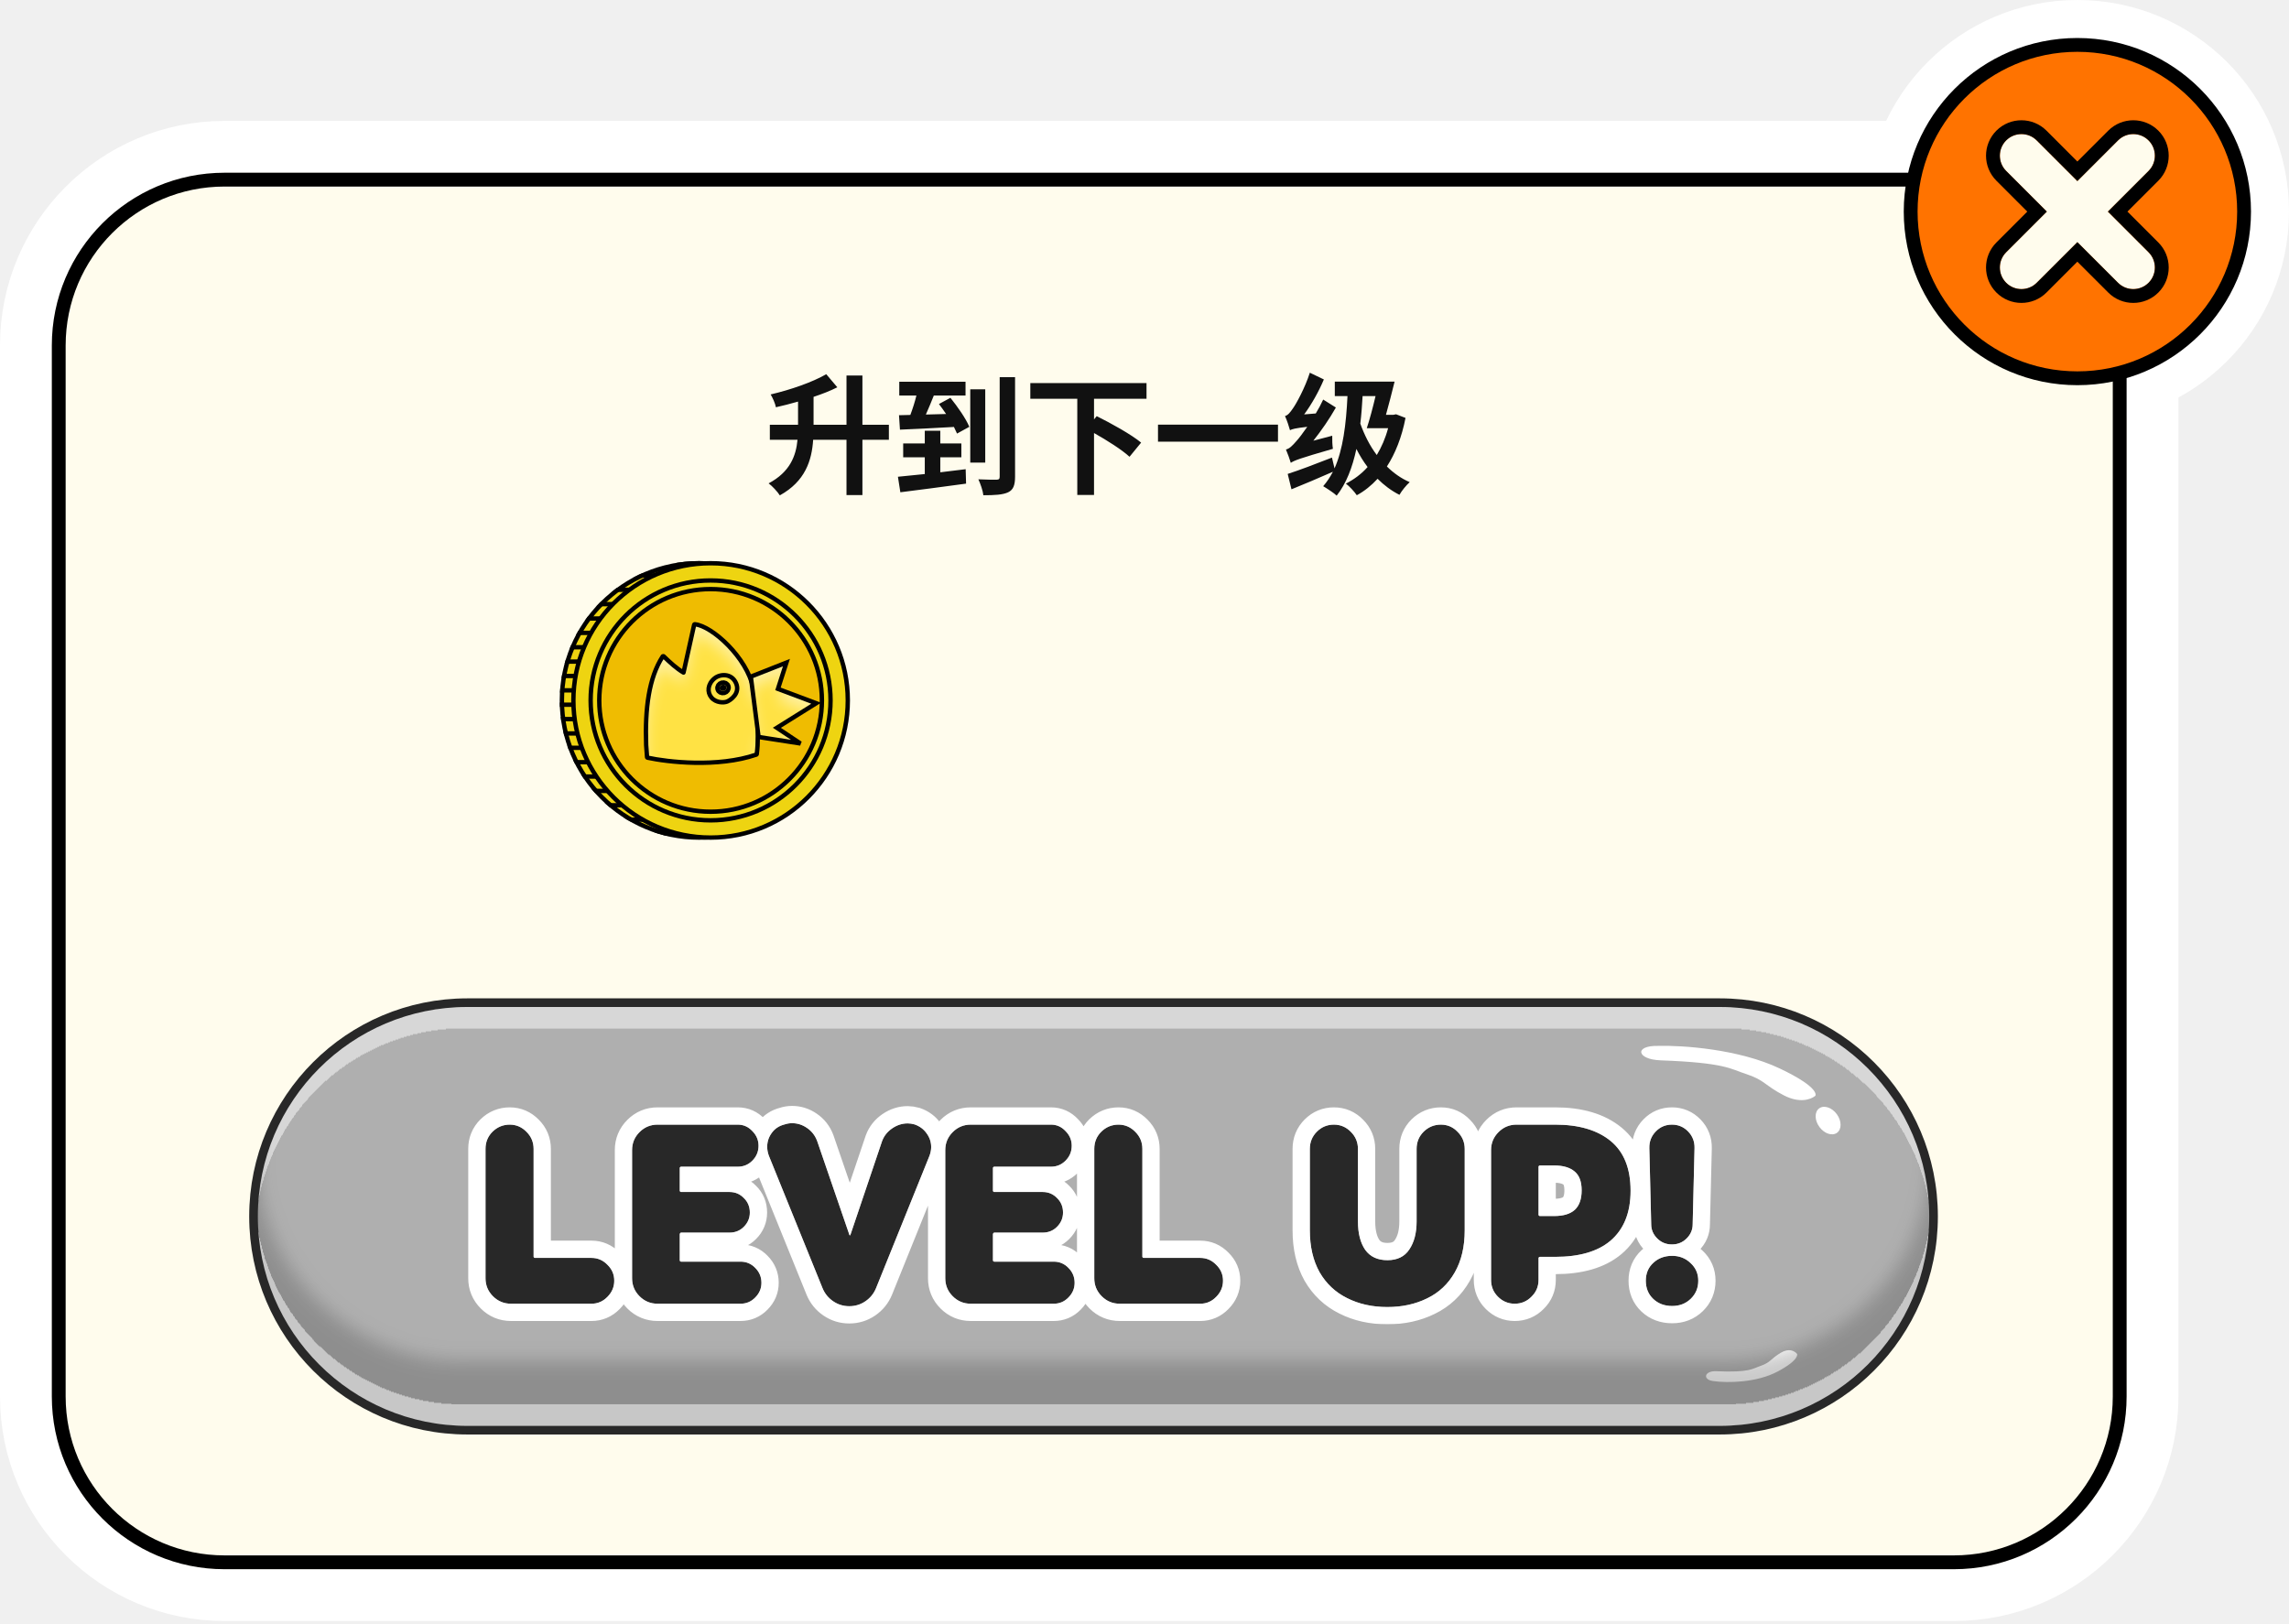
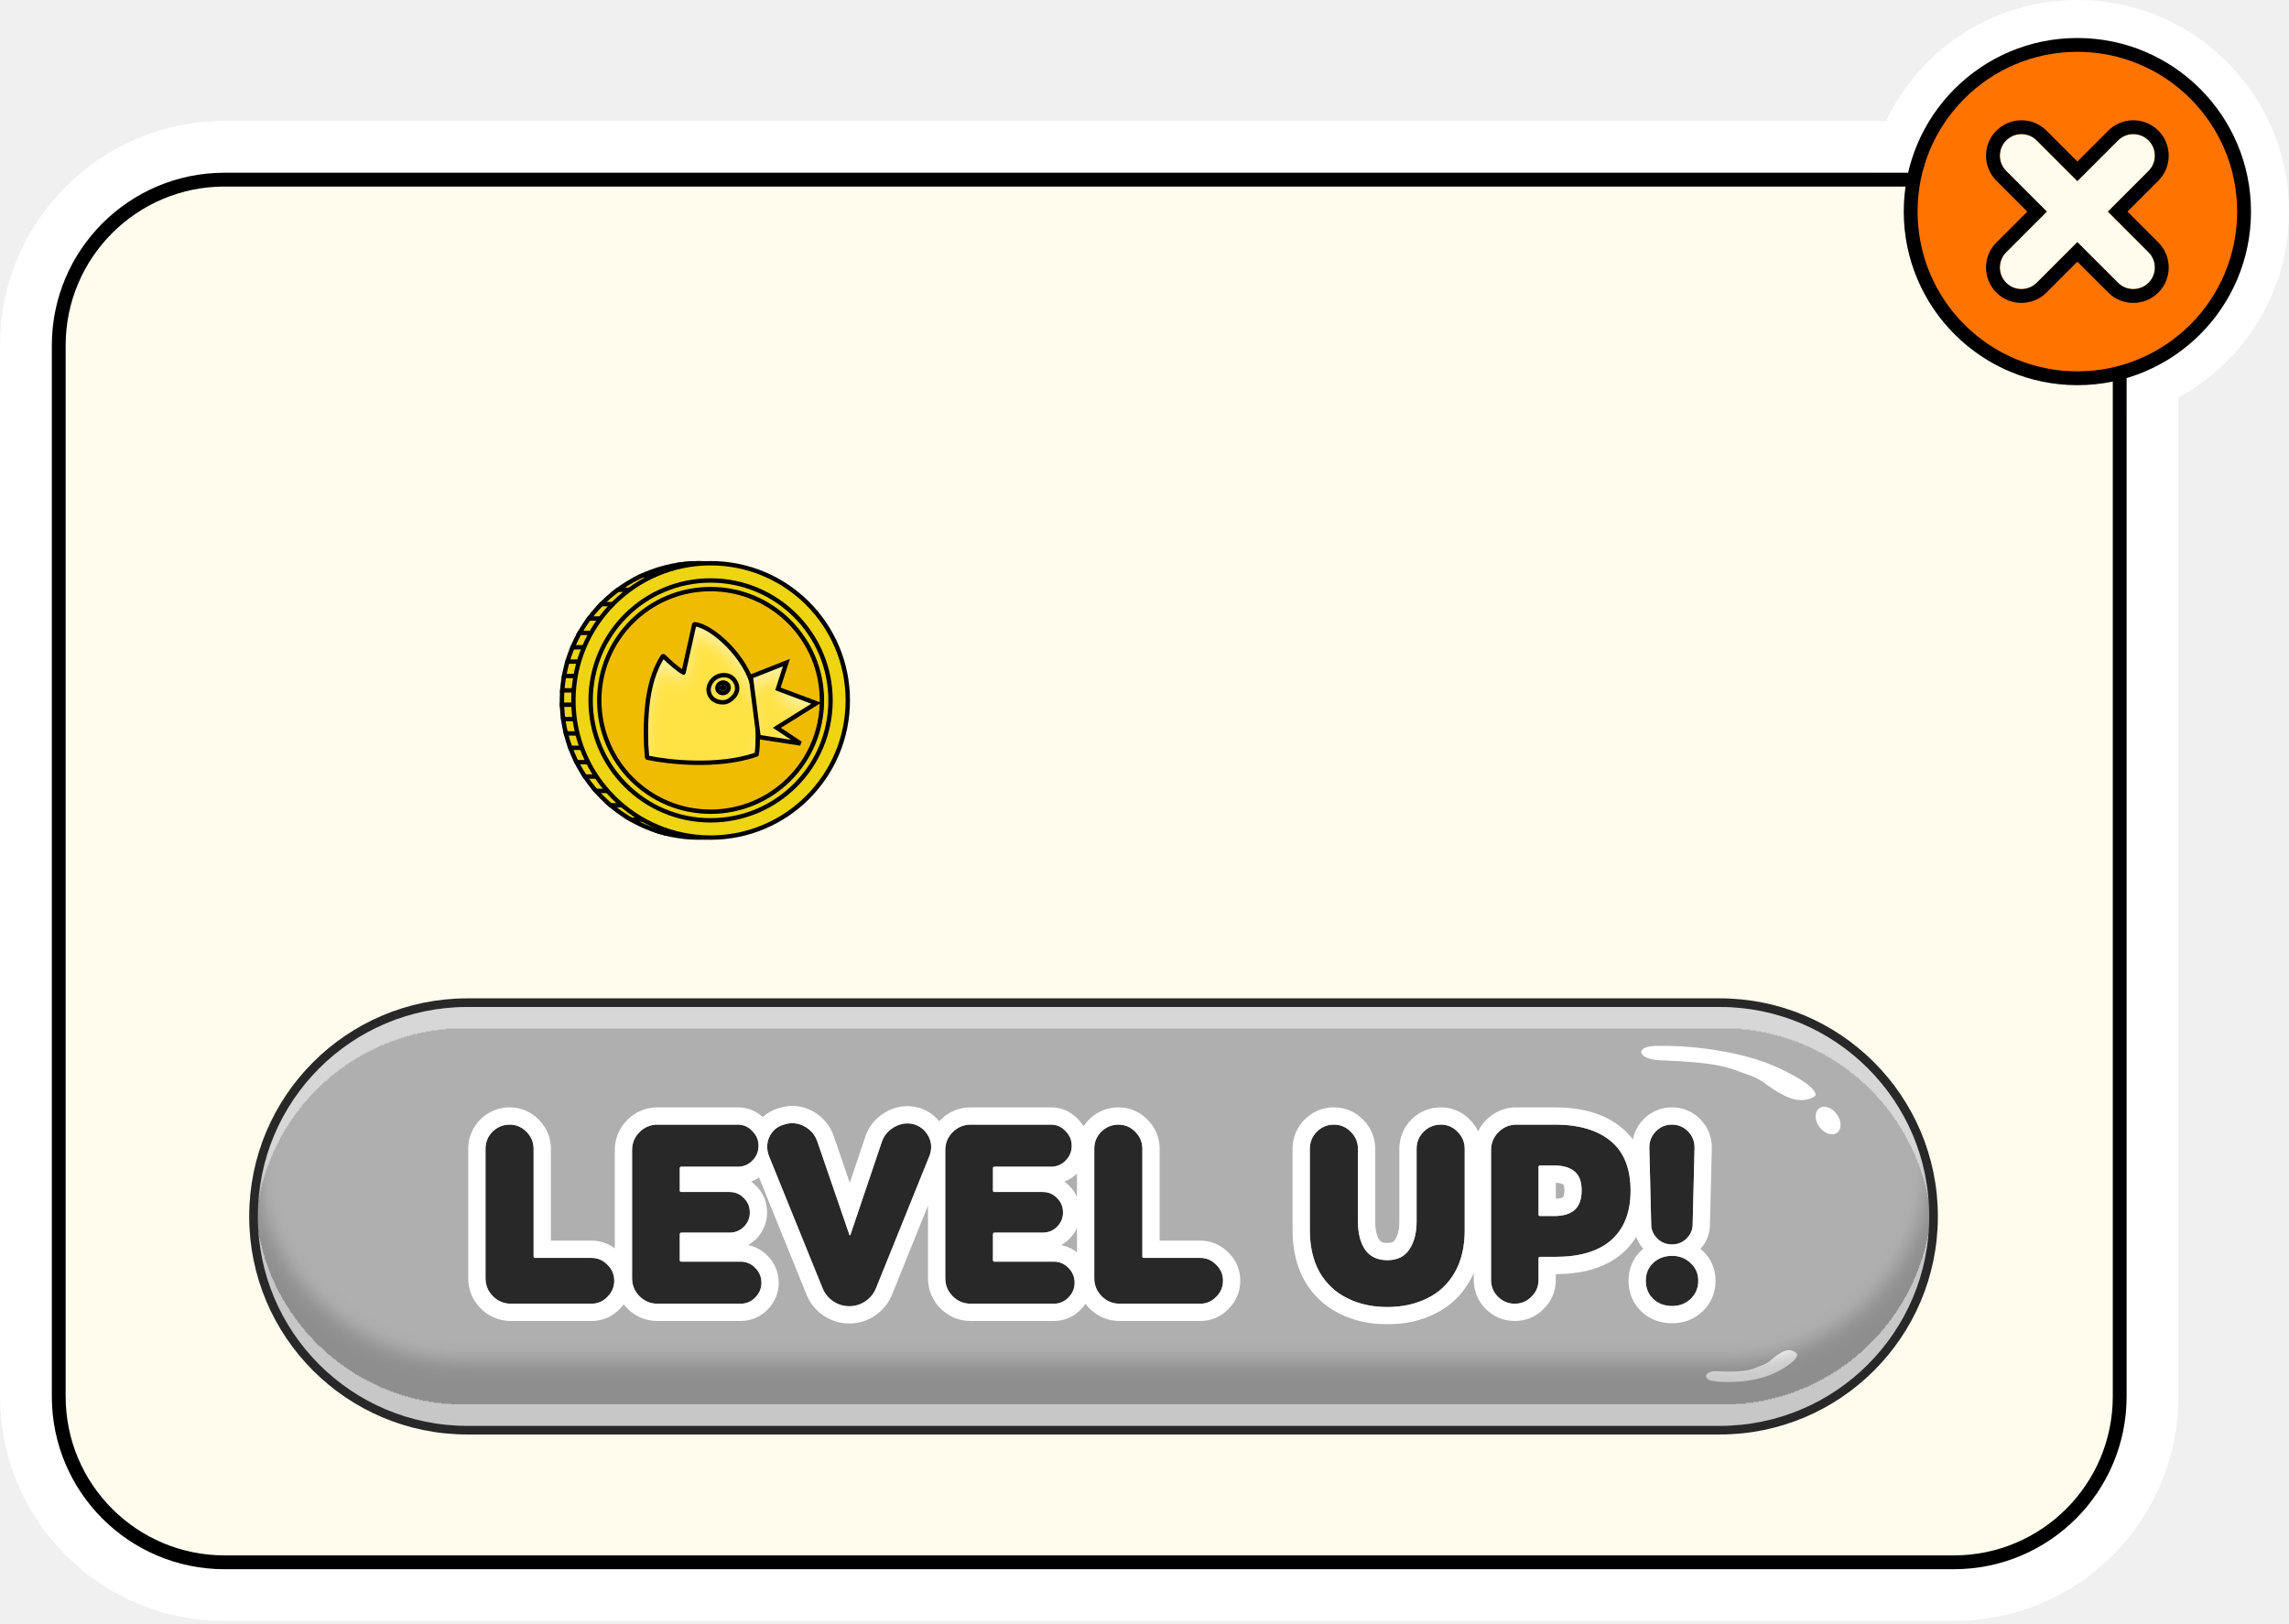
<svg xmlns="http://www.w3.org/2000/svg" xmlns:xlink="http://www.w3.org/1999/xlink" width="265" height="188" viewBox="0 0 265 188" fill="none">
  <rect x="3" y="17" width="246.2" height="167.7" rx="23" fill="#FFFCED" />
  <rect x="3" y="17" width="246.2" height="167.7" rx="23" stroke="white" stroke-width="6" />
  <rect x="219" y="3" width="43" height="43" rx="21.5" fill="#FFC42F" stroke-width="6" stroke="white" />
  <rect x="6.8" y="20.8" width="238.6" height="160.1" rx="19.2" fill="#FFFCED" />
  <rect x="6.8" y="20.8" width="238.6" height="160.1" rx="19.2" stroke="black" stroke-width="1.6" />
  <circle cx="80.935" cy="81.1" r="15.884" fill="#EED411" stroke-width="0.506" stroke="black" />
  <mask id="mask0_1272_78596" style="mask-type:alpha" maskUnits="userSpaceOnUse" x="64" y="64" width="34" height="34">
    <circle cx="80.935" cy="81.1" r="16.053" fill="#EED411" stroke-width="0.166" stroke="black" />
  </mask>
  <g mask="url(#mask0_1272_78596)">
    <path d="M97.404 64.963H61.803" stroke-width="0.506" stroke="black" />
    <path d="M97.404 66.627H61.803" stroke-width="0.506" stroke="black" />
    <path d="M97.404 68.29H61.803" stroke-width="0.506" stroke="black" />
    <path d="M97.404 69.954H61.803" stroke-width="0.506" stroke="black" />
    <path d="M97.404 71.618H61.803" stroke-width="0.506" stroke="black" />
    <path d="M97.404 73.281H61.803" stroke-width="0.506" stroke="black" />
    <path d="M97.404 74.945H61.803" stroke-width="0.506" stroke="black" />
    <path d="M97.404 76.608H61.803" stroke-width="0.506" stroke="black" />
    <path d="M97.404 78.272H61.803" stroke-width="0.506" stroke="black" />
    <path d="M97.404 79.936H61.803" stroke-width="0.506" stroke="black" />
    <path d="M97.404 81.599H61.803" stroke-width="0.506" stroke="black" />
    <path d="M97.404 83.263H61.803" stroke-width="0.506" stroke="black" />
    <path d="M97.404 84.926H61.803" stroke-width="0.506" stroke="black" />
    <path d="M97.404 86.59H61.803" stroke-width="0.506" stroke="black" />
    <path d="M97.404 88.253H61.803" stroke-width="0.506" stroke="black" />
    <path d="M97.404 89.917H61.803" stroke-width="0.506" stroke="black" />
    <path d="M97.404 91.581H61.803" stroke-width="0.506" stroke="black" />
    <path d="M97.404 93.244H61.803" stroke-width="0.506" stroke="black" />
    <path d="M97.404 94.908H61.803" stroke-width="0.506" stroke="black" />
    <path d="M97.404 96.571H61.803" stroke-width="0.506" stroke="black" />
  </g>
  <circle cx="82.266" cy="81.1" r="15.884" fill="#EED411" stroke-width="0.506" stroke="black" />
  <circle cx="82.265" cy="81.1" r="13.887" fill="#EED411" stroke-width="0.506" stroke="black" />
  <circle cx="82.265" cy="81.1" r="12.889" fill="#EFBC01" stroke-width="0.506" stroke="black" />
  <g filter="url(#filter0_i_1272_78596)">
    <path d="M80.446 72.284C80.957 72.336 81.588 72.607 82.255 73.031C82.923 73.457 83.635 74.042 84.306 74.729C85.647 76.104 86.837 77.901 87.205 79.683C87.211 79.711 87.215 79.738 87.221 79.765C88.204 80.237 90.156 81.215 91.036 81.659L87.743 84.486C87.736 84.952 87.718 85.379 87.718 85.847C87.718 86.067 87.718 86.447 87.612 87.313C87.609 87.343 87.589 87.368 87.561 87.378C85.32 88.148 82.739 88.361 80.438 88.319C78.136 88.278 76.108 87.982 74.97 87.732C74.936 87.725 74.912 87.696 74.909 87.662L74.807 86.283L74.806 86.28C74.655 82.013 75.132 78.459 76.719 76.014C76.731 75.994 76.752 75.982 76.775 75.979C76.799 75.977 76.822 75.984 76.839 76C77.546 76.682 78.34 77.419 79.133 77.879L80.362 72.345C80.371 72.306 80.407 72.28 80.446 72.284Z" fill="#FFE244" />
  </g>
  <path d="M80.446 72.284L80.472 72.032L80.472 72.032L80.446 72.284ZM82.255 73.031L82.391 72.818L82.391 72.818L82.255 73.031ZM84.306 74.729L84.487 74.553L84.487 74.553L84.306 74.729ZM87.205 79.683L87.453 79.632L87.453 79.632L87.205 79.683ZM87.221 79.765L86.973 79.815C86.989 79.893 87.04 79.958 87.111 79.993L87.221 79.765ZM91.036 81.659L91.201 81.851C91.265 81.796 91.298 81.713 91.287 81.629C91.277 81.544 91.226 81.471 91.15 81.433L91.036 81.659ZM87.743 84.486L87.578 84.294C87.523 84.341 87.491 84.41 87.49 84.482L87.743 84.486ZM87.718 85.847L87.465 85.847V85.847H87.718ZM87.612 87.313L87.864 87.345L87.864 87.344L87.612 87.313ZM87.561 87.378L87.643 87.617L87.644 87.617L87.561 87.378ZM80.438 88.319L80.433 88.572H80.433L80.438 88.319ZM74.97 87.732L74.915 87.98L74.915 87.98L74.97 87.732ZM74.909 87.662L74.657 87.681L74.657 87.682L74.909 87.662ZM74.807 86.283L75.059 86.264C75.058 86.243 75.053 86.223 75.047 86.203L74.807 86.283ZM74.806 86.28L74.553 86.289C74.554 86.313 74.558 86.337 74.566 86.36L74.806 86.28ZM76.719 76.014L76.507 75.876L76.507 75.876L76.719 76.014ZM76.775 75.979L76.748 75.728L76.746 75.728L76.775 75.979ZM76.839 76L76.663 76.182L76.663 76.182L76.839 76ZM79.133 77.879L79.006 78.098C79.076 78.138 79.161 78.143 79.235 78.111C79.308 78.078 79.362 78.013 79.38 77.934L79.133 77.879ZM80.362 72.345L80.609 72.4L80.609 72.4L80.362 72.345ZM80.446 72.284L80.421 72.536C80.874 72.582 81.466 72.829 82.119 73.245L82.255 73.031L82.391 72.818C81.711 72.385 81.04 72.09 80.472 72.032L80.446 72.284ZM82.255 73.031L82.119 73.245C82.769 73.658 83.465 74.23 84.125 74.906L84.306 74.729L84.487 74.553C83.804 73.853 83.078 73.255 82.391 72.818L82.255 73.031ZM84.306 74.729L84.125 74.906C85.447 76.262 86.602 78.017 86.957 79.735L87.205 79.683L87.453 79.632C87.071 77.785 85.846 75.946 84.487 74.553L84.306 74.729ZM87.205 79.683L86.957 79.735C86.96 79.746 86.962 79.757 86.964 79.77C86.967 79.784 86.97 79.799 86.973 79.815L87.221 79.765L87.469 79.714C87.467 79.703 87.465 79.692 87.462 79.678C87.459 79.665 87.456 79.649 87.453 79.632L87.205 79.683ZM87.221 79.765L87.111 79.993C88.091 80.465 90.042 81.441 90.922 81.885L91.036 81.659L91.15 81.433C90.27 80.989 88.316 80.011 87.331 79.537L87.221 79.765ZM91.036 81.659L90.871 81.467L87.578 84.294L87.743 84.486L87.908 84.678L91.201 81.851L91.036 81.659ZM87.743 84.486L87.49 84.482C87.483 84.939 87.465 85.377 87.465 85.847L87.718 85.847L87.971 85.847C87.971 85.38 87.989 84.966 87.996 84.49L87.743 84.486ZM87.718 85.847H87.465C87.465 86.058 87.465 86.427 87.361 87.283L87.612 87.313L87.864 87.344C87.97 86.466 87.971 86.076 87.971 85.847H87.718ZM87.612 87.313L87.361 87.282C87.369 87.218 87.413 87.161 87.477 87.139L87.561 87.378L87.644 87.617C87.764 87.575 87.848 87.468 87.864 87.345L87.612 87.313ZM87.561 87.378L87.478 87.138C85.277 87.895 82.728 88.107 80.442 88.066L80.438 88.319L80.433 88.572C82.749 88.614 85.363 88.401 87.643 87.617L87.561 87.378ZM80.438 88.319L80.442 88.066C78.157 88.025 76.146 87.731 75.024 87.485L74.97 87.732L74.915 87.98C76.07 88.233 78.115 88.531 80.433 88.572L80.438 88.319ZM74.97 87.732L75.024 87.485C75.103 87.502 75.156 87.569 75.162 87.642L74.909 87.662L74.657 87.682C74.668 87.824 74.77 87.948 74.915 87.98L74.97 87.732ZM74.909 87.662L75.162 87.643L75.059 86.264L74.807 86.283L74.554 86.302L74.657 87.681L74.909 87.662ZM74.807 86.283L75.047 86.203L75.046 86.2L74.806 86.28L74.566 86.36L74.567 86.363L74.807 86.283ZM74.806 86.28L75.059 86.271C74.908 82.016 75.388 78.528 76.931 76.151L76.719 76.014L76.507 75.876C74.875 78.389 74.401 82.011 74.553 86.289L74.806 86.28ZM76.719 76.014L76.931 76.152C76.899 76.201 76.85 76.225 76.805 76.231L76.775 75.979L76.746 75.728C76.655 75.739 76.564 75.788 76.507 75.876L76.719 76.014ZM76.775 75.979L76.803 76.231C76.761 76.236 76.707 76.224 76.663 76.182L76.839 76L77.015 75.818C76.938 75.743 76.836 75.718 76.748 75.728L76.775 75.979ZM76.839 76L76.663 76.182C77.368 76.862 78.182 77.62 79.006 78.098L79.133 77.879L79.26 77.66C78.497 77.218 77.724 76.502 77.015 75.818L76.839 76ZM79.133 77.879L79.38 77.934L80.609 72.4L80.362 72.345L80.115 72.29L78.886 77.824L79.133 77.879ZM80.362 72.345L80.609 72.4C80.59 72.487 80.508 72.545 80.421 72.536L80.446 72.284L80.472 72.032C80.306 72.016 80.152 72.125 80.115 72.29L80.362 72.345Z" fill="black" />
  <path d="M82.367 80.77C81.845 80.151 81.913 79.211 82.719 78.548C83.364 78.023 84.702 77.923 85.217 79.113C85.732 80.304 84.552 81.081 84.175 81.236C83.799 81.391 82.889 81.39 82.367 80.77Z" fill="#FFE244" stroke-width="0.506" stroke-linecap="round" stroke-linejoin="round" stroke="black" />
  <ellipse cx="83.709" cy="79.642" rx="0.404" ry="0.364" transform="rotate(-14.9815 83.7087 79.6418)" fill="black" />
  <mask id="stroke0_1272_78596" maskUnits="userSpaceOnUse" x="82" y="77.912" width="3.674" height="3.674" fill="black">
    <rect fill="white" x="82" y="77.912" width="3.674" height="3.674" />
    <path d="M84.099 79.537C84.151 79.732 84.018 79.936 83.803 79.993C83.587 80.051 83.371 79.94 83.319 79.746C83.267 79.552 83.399 79.348 83.615 79.29C83.83 79.233 84.047 79.343 84.099 79.537Z" />
  </mask>
  <path d="M84.099 79.537C84.151 79.732 84.018 79.936 83.803 79.993C83.587 80.051 83.371 79.94 83.319 79.746C83.267 79.552 83.399 79.348 83.615 79.29C83.83 79.233 84.047 79.343 84.099 79.537Z" stroke-width="1.012" stroke="black" mask="url(#stroke0_1272_78596)" />
  <g filter="url(#filter1_i_1272_78596)">
    <path d="M91.045 76.722L86.923 78.348L87.821 85.337L92.672 86.088L89.939 84.27L94.492 81.428L90.065 79.767L91.045 76.722Z" fill="#FFE244" />
  </g>
  <path d="M91.045 76.722L86.923 78.348L87.821 85.337L92.672 86.088L89.939 84.27L94.492 81.428L90.065 79.767L91.045 76.722Z" stroke="black" stroke-width="0.506" />
  <g filter="url(#filter2_iii_1272_78596)">
    <rect x="29.6" y="116.6" width="194" height="48.5" rx="24.25" fill="#AFAFAF" />
    <use xlink:href="#stroke3_1272_78596" fill="#282828" />
    <mask id="stroke4_1272_78596" maskUnits="userSpaceOnUse" x="53.6" y="127.35" width="146" height="26" fill="black">
      <rect fill="white" x="53.6" y="127.35" width="146" height="26" />
      <use xlink:href="#stroke3_1272_78596" />
    </mask>
    <path d="M59.16 150.958C58.344 150.958 57.648 150.67 57.072 150.094C56.496 149.518 56.208 148.822 56.208 148.006V133.03C56.208 132.246 56.48 131.582 57.024 131.038C57.584 130.494 58.248 130.222 59.016 130.222C59.768 130.222 60.416 130.502 60.96 131.062C61.504 131.606 61.776 132.262 61.776 133.03V145.51C61.776 145.542 61.792 145.574 61.824 145.606C61.856 145.638 61.888 145.654 61.92 145.654H68.472C69.192 145.654 69.808 145.918 70.32 146.446C70.848 146.958 71.112 147.574 71.112 148.294C71.112 149.014 70.848 149.638 70.32 150.166C69.808 150.694 69.192 150.958 68.472 150.958H59.16ZM76.129 150.958C75.313 150.958 74.617 150.67 74.041 150.094C73.465 149.518 73.177 148.822 73.177 148.006V133.174C73.177 132.358 73.465 131.662 74.041 131.086C74.617 130.51 75.313 130.222 76.129 130.222H85.417C86.073 130.222 86.633 130.47 87.097 130.966C87.577 131.446 87.817 132.014 87.817 132.67C87.817 133.342 87.577 133.918 87.097 134.398C86.633 134.862 86.073 135.094 85.417 135.094H78.841C78.809 135.094 78.777 135.11 78.745 135.142C78.713 135.174 78.697 135.206 78.697 135.238V137.878C78.697 137.91 78.713 137.942 78.745 137.974C78.777 138.006 78.809 138.022 78.841 138.022H84.457C85.113 138.022 85.665 138.254 86.113 138.718C86.577 139.166 86.809 139.726 86.809 140.398C86.809 141.038 86.577 141.59 86.113 142.054C85.665 142.502 85.113 142.726 84.457 142.726H78.841C78.809 142.726 78.777 142.75 78.745 142.798C78.713 142.83 78.697 142.862 78.697 142.894V145.942C78.697 145.974 78.713 146.006 78.745 146.038C78.777 146.07 78.809 146.086 78.841 146.086H85.729C86.401 146.086 86.969 146.326 87.433 146.806C87.913 147.286 88.153 147.862 88.153 148.534C88.153 149.19 87.913 149.758 87.433 150.238C86.969 150.718 86.401 150.958 85.729 150.958H76.129ZM98.323 151.246C97.635 151.246 97.011 151.054 96.451 150.67C95.891 150.286 95.483 149.782 95.227 149.158L89.011 133.822C88.883 133.47 88.819 133.126 88.819 132.79C88.819 132.198 88.995 131.662 89.347 131.182C89.699 130.686 90.195 130.358 90.835 130.198C91.123 130.102 91.411 130.054 91.699 130.054C92.323 130.054 92.899 130.238 93.427 130.606C93.971 130.974 94.363 131.478 94.603 132.118L98.347 143.014C98.379 143.046 98.411 143.046 98.443 143.014L102.115 132.142C102.339 131.534 102.731 131.038 103.291 130.654C103.851 130.27 104.451 130.078 105.091 130.078C105.331 130.078 105.595 130.118 105.883 130.198C106.475 130.406 106.939 130.75 107.275 131.23C107.627 131.71 107.803 132.238 107.803 132.814C107.803 133.134 107.739 133.47 107.611 133.822L101.419 149.158C101.163 149.782 100.755 150.286 100.195 150.67C99.635 151.054 99.011 151.246 98.323 151.246ZM112.387 150.958C111.571 150.958 110.875 150.67 110.299 150.094C109.723 149.518 109.435 148.822 109.435 148.006V133.174C109.435 132.358 109.723 131.662 110.299 131.086C110.875 130.51 111.571 130.222 112.387 130.222H121.675C122.331 130.222 122.891 130.47 123.355 130.966C123.835 131.446 124.075 132.014 124.075 132.67C124.075 133.342 123.835 133.918 123.355 134.398C122.891 134.862 122.331 135.094 121.675 135.094H115.099C115.067 135.094 115.035 135.11 115.003 135.142C114.971 135.174 114.955 135.206 114.955 135.238V137.878C114.955 137.91 114.971 137.942 115.003 137.974C115.035 138.006 115.067 138.022 115.099 138.022H120.715C121.371 138.022 121.923 138.254 122.371 138.718C122.835 139.166 123.067 139.726 123.067 140.398C123.067 141.038 122.835 141.59 122.371 142.054C121.923 142.502 121.371 142.726 120.715 142.726H115.099C115.067 142.726 115.035 142.75 115.003 142.798C114.971 142.83 114.955 142.862 114.955 142.894V145.942C114.955 145.974 114.971 146.006 115.003 146.038C115.035 146.07 115.067 146.086 115.099 146.086H121.987C122.659 146.086 123.227 146.326 123.691 146.806C124.171 147.286 124.411 147.862 124.411 148.534C124.411 149.19 124.171 149.758 123.691 150.238C123.227 150.718 122.659 150.958 121.987 150.958H112.387ZM129.637 150.958C128.821 150.958 128.125 150.67 127.549 150.094C126.973 149.518 126.685 148.822 126.685 148.006V133.03C126.685 132.246 126.957 131.582 127.501 131.038C128.061 130.494 128.725 130.222 129.493 130.222C130.245 130.222 130.893 130.502 131.437 131.062C131.981 131.606 132.253 132.262 132.253 133.03V145.51C132.253 145.542 132.269 145.574 132.301 145.606C132.333 145.638 132.365 145.654 132.397 145.654H138.949C139.669 145.654 140.285 145.918 140.797 146.446C141.325 146.958 141.589 147.574 141.589 148.294C141.589 149.014 141.325 149.638 140.797 150.166C140.285 150.694 139.669 150.958 138.949 150.958H129.637ZM160.618 151.342C158.874 151.342 157.322 150.998 155.962 150.31C154.602 149.638 153.538 148.638 152.77 147.31C152.018 145.966 151.642 144.35 151.642 142.462V133.03C151.642 132.246 151.914 131.582 152.458 131.038C153.002 130.494 153.658 130.222 154.426 130.222C155.194 130.222 155.85 130.502 156.394 131.062C156.938 131.606 157.21 132.262 157.21 133.03V141.43C157.21 142.806 157.49 143.902 158.05 144.718C158.626 145.518 159.482 145.918 160.618 145.918C161.77 145.918 162.618 145.502 163.162 144.67C163.722 143.838 164.002 142.758 164.002 141.43V133.03C164.002 132.246 164.274 131.582 164.818 131.038C165.378 130.494 166.042 130.222 166.81 130.222C167.578 130.222 168.226 130.502 168.754 131.062C169.298 131.606 169.57 132.262 169.57 133.03V142.462C169.57 144.366 169.186 145.99 168.418 147.334C167.65 148.678 166.586 149.678 165.226 150.334C163.866 151.006 162.33 151.342 160.618 151.342ZM175.358 150.958C174.606 150.958 173.958 150.686 173.414 150.142C172.886 149.614 172.622 148.966 172.622 148.198V133.174C172.622 132.358 172.91 131.662 173.486 131.086C174.062 130.51 174.758 130.222 175.574 130.222H180.038C182.79 130.222 184.934 130.854 186.47 132.118C188.006 133.382 188.774 135.302 188.774 137.878C188.774 140.422 187.99 142.358 186.422 143.686C184.95 144.918 182.822 145.534 180.038 145.534H178.262C178.23 145.534 178.198 145.55 178.166 145.582C178.134 145.614 178.118 145.646 178.118 145.678V148.198C178.118 148.966 177.846 149.614 177.302 150.142C176.774 150.686 176.126 150.958 175.358 150.958ZM179.918 140.806C180.99 140.806 181.79 140.566 182.318 140.086C182.846 139.59 183.11 138.838 183.11 137.83C183.11 136.822 182.838 136.094 182.294 135.646C181.75 135.182 180.958 134.95 179.918 134.95H178.262C178.23 134.95 178.198 134.966 178.166 134.998C178.134 135.03 178.118 135.062 178.118 135.094V140.662C178.118 140.694 178.134 140.726 178.166 140.758C178.198 140.79 178.23 140.806 178.262 140.806H179.918ZM193.562 144.094C192.89 144.094 192.322 143.862 191.858 143.398C191.394 142.934 191.162 142.39 191.162 141.766L190.946 132.934C190.93 132.182 191.178 131.542 191.69 131.014C192.202 130.486 192.826 130.222 193.562 130.222C194.298 130.222 194.922 130.486 195.434 131.014C195.946 131.542 196.194 132.182 196.178 132.934L195.962 141.766C195.962 142.39 195.73 142.934 195.266 143.398C194.802 143.862 194.234 144.094 193.562 144.094ZM193.586 151.222C192.706 151.222 191.978 150.95 191.402 150.406C190.826 149.862 190.538 149.158 190.538 148.294C190.538 147.446 190.826 146.758 191.402 146.23C191.978 145.686 192.706 145.414 193.586 145.414C194.434 145.414 195.146 145.694 195.722 146.254C196.314 146.798 196.61 147.478 196.61 148.294C196.61 149.126 196.322 149.822 195.746 150.382C195.17 150.942 194.45 151.222 193.586 151.222Z" stroke-width="4" stroke="white" mask="url(#stroke4_1272_78596)" />
    <path d="M206.066 123.731C201.28 121.451 194.697 121.03 192.003 121.104C189.15 121.034 189.465 122.678 192.253 122.778C199.769 123.047 200.385 123.795 202.075 124.337C204.309 125.053 204.289 125.682 206.525 126.835C208.313 127.757 209.599 127.338 210.159 126.89C210.159 126.89 210.852 126.01 206.066 123.731Z" fill="white" />
    <path d="M205.85 158.784C203.318 160.147 199.909 160.119 198.522 159.935C197.047 159.844 197.255 158.707 198.696 158.774C202.582 158.954 202.92 158.46 203.807 158.163C204.98 157.771 204.986 157.33 206.172 156.632C207.12 156.073 207.772 156.429 208.049 156.771C208.049 156.771 208.382 157.421 205.85 158.784Z" fill="white" />
    <ellipse cx="211.642" cy="129.751" rx="1.25" ry="1.75" transform="rotate(-36.1523 211.642 129.751)" fill="white" />
  </g>
  <rect x="29.35" y="116.1" width="194.5" height="49.5" rx="24.75" stroke="#282828" />
  <rect x="221.2" y="5.2" width="38.6" height="38.6" rx="19.3" fill="#FF7300" stroke-width="1.6" stroke="black" />
  <use xlink:href="#stroke5_1272_78596" fill="#FFFCED" />
  <mask id="stroke6_1272_78596" maskUnits="userSpaceOnUse" x="229.525" y="13.475" width="22" height="22" fill="black">
    <rect fill="white" x="229.525" y="13.475" width="22" height="22" />
    <use xlink:href="#stroke5_1272_78596" />
  </mask>
  <path d="M245.206 32.743C246.182 33.719 247.766 33.719 248.742 32.743C249.718 31.767 249.718 30.184 248.742 29.208L244.034 24.501L248.742 19.794C249.718 18.818 249.718 17.234 248.742 16.258C247.766 15.282 246.182 15.281 245.206 16.258L240.499 20.966L235.792 16.258C234.816 15.282 233.233 15.282 232.257 16.258C231.281 17.234 231.281 18.818 232.257 19.794L236.963 24.501L232.257 29.208C231.281 30.184 231.281 31.767 232.257 32.743C233.233 33.719 234.816 33.719 235.792 32.743L240.499 28.037L245.206 32.743Z" stroke-width="3.2" stroke-linecap="round" stroke="black" mask="url(#stroke6_1272_78596)" />
  <defs>
    <filter id="filter0_i_1272_78596" x="74.526" y="72.031" width="16.763" height="17.878" filterUnits="userSpaceOnUse" color-interpolation-filters="sRGB">
      <feFlood flood-opacity="0" result="BackgroundImageFix" />
      <feBlend mode="normal" in="SourceGraphic" in2="BackgroundImageFix" result="shape" />
      <feColorMatrix in="SourceAlpha" type="matrix" values="0 0 0 0 0 0 0 0 0 0 0 0 0 0 0 0 0 0 127 0" result="hardAlpha" />
      <feOffset dy="1.331" />
      <feGaussianBlur stdDeviation="0.832" />
      <feComposite in2="hardAlpha" operator="arithmetic" k2="-1" k3="1" />
      <feColorMatrix type="matrix" values="0 0 0 0 1 0 0 0 0 1 0 0 0 0 1 0 0 0 0.5 0" />
      <feBlend mode="normal" in2="shape" result="effect1_innerShadow_1272_78596" />
    </filter>
    <filter id="filter1_i_1272_78596" x="86.647" y="76.29" width="8.415" height="11.378" filterUnits="userSpaceOnUse" color-interpolation-filters="sRGB">
      <feFlood flood-opacity="0" result="BackgroundImageFix" />
      <feBlend mode="normal" in="SourceGraphic" in2="BackgroundImageFix" result="shape" />
      <feColorMatrix in="SourceAlpha" type="matrix" values="0 0 0 0 0 0 0 0 0 0 0 0 0 0 0 0 0 0 127 0" result="hardAlpha" />
      <feOffset dy="1.331" />
      <feGaussianBlur stdDeviation="0.832" />
      <feComposite in2="hardAlpha" operator="arithmetic" k2="-1" k3="1" />
      <feColorMatrix type="matrix" values="0 0 0 0 1 0 0 0 0 1 0 0 0 0 1 0 0 0 0.5 0" />
      <feBlend mode="normal" in2="shape" result="effect1_innerShadow_1272_78596" />
    </filter>
    <filter id="filter2_iii_1272_78596" x="29.6" y="114.6" width="194" height="50.5" filterUnits="userSpaceOnUse" color-interpolation-filters="sRGB">
      <feFlood flood-opacity="0" result="BackgroundImageFix" />
      <feBlend mode="normal" in="SourceGraphic" in2="BackgroundImageFix" result="shape" />
      <feColorMatrix in="SourceAlpha" type="matrix" values="0 0 0 0 0 0 0 0 0 0 0 0 0 0 0 0 0 0 127 0" result="hardAlpha" />
      <feOffset dy="2.5" />
      <feComposite in2="hardAlpha" operator="arithmetic" k2="-1" k3="1" />
      <feColorMatrix type="matrix" values="0 0 0 0 1 0 0 0 0 1 0 0 0 0 1 0 0 0 0.5 0" />
      <feBlend mode="normal" in2="shape" result="effect1_innerShadow_1272_78596" />
      <feColorMatrix in="SourceAlpha" type="matrix" values="0 0 0 0 0 0 0 0 0 0 0 0 0 0 0 0 0 0 127 0" result="hardAlpha" />
      <feOffset dy="-7.5" />
      <feGaussianBlur stdDeviation="1" />
      <feComposite in2="hardAlpha" operator="arithmetic" k2="-1" k3="1" />
      <feColorMatrix type="matrix" values="0 0 0 0 0.177 0 0 0 0 0.177 0 0 0 0 0.177 0 0 0 0.25 0" />
      <feBlend mode="normal" in2="effect1_innerShadow_1272_78596" result="effect2_innerShadow_1272_78596" />
      <feColorMatrix in="SourceAlpha" type="matrix" values="0 0 0 0 0 0 0 0 0 0 0 0 0 0 0 0 0 0 127 0" result="hardAlpha" />
      <feOffset dy="-2.5" />
      <feComposite in2="hardAlpha" operator="arithmetic" k2="-1" k3="1" />
      <feColorMatrix type="matrix" values="0 0 0 0 1 0 0 0 0 1 0 0 0 0 1 0 0 0 0.5 0" />
      <feBlend mode="normal" in2="effect2_innerShadow_1272_78596" result="effect3_innerShadow_1272_78596" />
    </filter>
    <path id="stroke1_1272_78596" d="M120.451 90.687C119.27 91.27 117.97 91.561 116.553 91.561C114.679 91.561 113.049 91.081 111.663 90.12C111.001 89.647 110.426 89.096 109.938 88.466C109.465 87.82 109.229 87.198 109.229 86.6C109.229 86.174 109.363 85.773 109.631 85.395C109.914 85.001 110.277 84.71 110.718 84.521C111.001 84.41 111.3 84.355 111.615 84.355C112.434 84.355 113.245 84.773 114.049 85.608C114.285 85.907 114.6 86.135 114.994 86.293C115.387 86.434 115.805 86.505 116.246 86.505C116.986 86.505 117.577 86.324 118.018 85.962C118.474 85.584 118.703 85.048 118.703 84.355C118.703 83.678 118.474 83.143 118.018 82.749C117.577 82.339 116.962 82.135 116.175 82.135C115.687 82.135 115.23 82.206 114.805 82.347C114.395 82.473 113.962 82.67 113.505 82.938C113.112 83.174 112.678 83.292 112.206 83.292C111.702 83.292 111.237 83.158 110.812 82.891C110.403 82.607 110.088 82.253 109.867 81.828C109.662 81.386 109.584 80.922 109.631 80.434L110.198 73.653C110.277 72.85 110.615 72.173 111.214 71.621C111.812 71.055 112.521 70.771 113.34 70.771H120.593C121.302 70.771 121.9 71.015 122.388 71.503C122.877 71.992 123.121 72.59 123.121 73.299C123.121 74.008 122.877 74.606 122.388 75.094C121.9 75.583 121.302 75.827 120.593 75.827H114.781C114.702 75.827 114.647 75.882 114.616 75.992L114.332 78.638C114.316 78.654 114.316 78.677 114.332 78.709C114.364 78.725 114.395 78.725 114.427 78.709C115.482 78.063 116.616 77.74 117.829 77.74C119.12 77.74 120.254 78.032 121.231 78.615C122.207 79.181 122.955 79.969 123.475 80.977C123.995 81.985 124.255 83.119 124.255 84.379C124.255 85.828 123.916 87.096 123.239 88.183C122.562 89.269 121.632 90.104 120.451 90.687ZM127.349 95.554C127.16 95.554 126.979 95.522 126.805 95.459C126.38 95.349 126.042 95.073 125.79 94.632C125.679 94.412 125.624 94.16 125.624 93.876C125.624 93.671 125.656 93.483 125.719 93.309L126.64 90.663C126.672 90.553 126.648 90.474 126.569 90.427C126.128 90.159 125.79 89.813 125.553 89.388C125.317 88.962 125.199 88.474 125.199 87.923C125.199 87.072 125.49 86.364 126.073 85.796C126.672 85.23 127.412 84.946 128.294 84.946C129.16 84.946 129.892 85.23 130.491 85.796C131.074 86.348 131.365 87.056 131.365 87.923C131.365 88.569 131.263 89.183 131.058 89.766C130.869 90.364 130.483 91.301 129.9 92.577L129.097 94.42C128.955 94.766 128.719 95.042 128.388 95.246C128.073 95.451 127.727 95.554 127.349 95.554ZM140.731 91.561C138.936 91.561 137.416 91.104 136.172 90.191C134.943 89.293 134.014 88.049 133.384 86.458C132.77 84.867 132.463 83.04 132.463 80.977C132.463 79.008 132.746 77.228 133.313 75.638C133.896 74.047 134.801 72.779 136.03 71.834C137.274 70.873 138.841 70.393 140.731 70.393C142.637 70.393 144.204 70.873 145.433 71.834C146.677 72.779 147.59 74.055 148.173 75.661C148.756 77.252 149.047 79.024 149.047 80.977C149.047 83.009 148.74 84.82 148.126 86.411C147.527 88.001 146.606 89.254 145.362 90.167C144.133 91.096 142.59 91.561 140.731 91.561ZM140.731 86.269C142.621 86.269 143.566 84.505 143.566 80.977C143.566 77.449 142.621 75.685 140.731 75.685C139.692 75.685 138.959 76.181 138.534 77.173C138.125 78.15 137.92 79.418 137.92 80.977C137.92 82.379 138.109 83.615 138.487 84.686C138.881 85.741 139.629 86.269 140.731 86.269ZM159.004 91.561C157.208 91.561 155.688 91.104 154.444 90.191C153.216 89.293 152.286 88.049 151.656 86.458C151.042 84.867 150.735 83.04 150.735 80.977C150.735 79.008 151.019 77.228 151.586 75.638C152.168 74.047 153.074 72.779 154.302 71.834C155.547 70.873 157.114 70.393 159.004 70.393C160.91 70.393 162.477 70.873 163.705 71.834C164.949 72.779 165.863 74.055 166.446 75.661C167.028 77.252 167.32 79.024 167.32 80.977C167.32 83.009 167.013 84.82 166.398 86.411C165.8 88.001 164.879 89.254 163.634 90.167C162.406 91.096 160.862 91.561 159.004 91.561ZM159.004 86.269C160.894 86.269 161.839 84.505 161.839 80.977C161.839 77.449 160.894 75.685 159.004 75.685C157.964 75.685 157.232 76.181 156.807 77.173C156.397 78.15 156.192 79.418 156.192 80.977C156.192 82.379 156.381 83.615 156.759 84.686C157.153 85.741 157.901 86.269 159.004 86.269ZM177.276 91.561C175.481 91.561 173.961 91.104 172.717 90.191C171.488 89.293 170.559 88.049 169.929 86.458C169.315 84.867 169.007 83.04 169.007 80.977C169.007 79.008 169.291 77.228 169.858 75.638C170.441 74.047 171.346 72.779 172.575 71.834C173.819 70.873 175.386 70.393 177.276 70.393C179.182 70.393 180.749 70.873 181.978 71.834C183.222 72.779 184.135 74.055 184.718 75.661C185.301 77.252 185.592 79.024 185.592 80.977C185.592 83.009 185.285 84.82 184.671 86.411C184.072 88.001 183.151 89.254 181.907 90.167C180.678 91.096 179.135 91.561 177.276 91.561ZM177.276 86.269C179.166 86.269 180.111 84.505 180.111 80.977C180.111 77.449 179.166 75.685 177.276 75.685C176.237 75.685 175.504 76.181 175.079 77.173C174.67 78.15 174.465 79.418 174.465 80.977C174.465 82.379 174.654 83.615 175.032 84.686C175.426 85.741 176.174 86.269 177.276 86.269Z" />
    <path id="stroke3_1272_78596" d="M59.16 150.958C58.344 150.958 57.648 150.67 57.072 150.094C56.496 149.518 56.208 148.822 56.208 148.006V133.03C56.208 132.246 56.48 131.582 57.024 131.038C57.584 130.494 58.248 130.222 59.016 130.222C59.768 130.222 60.416 130.502 60.96 131.062C61.504 131.606 61.776 132.262 61.776 133.03V145.51C61.776 145.542 61.792 145.574 61.824 145.606C61.856 145.638 61.888 145.654 61.92 145.654H68.472C69.192 145.654 69.808 145.918 70.32 146.446C70.848 146.958 71.112 147.574 71.112 148.294C71.112 149.014 70.848 149.638 70.32 150.166C69.808 150.694 69.192 150.958 68.472 150.958H59.16ZM76.129 150.958C75.313 150.958 74.617 150.67 74.041 150.094C73.465 149.518 73.177 148.822 73.177 148.006V133.174C73.177 132.358 73.465 131.662 74.041 131.086C74.617 130.51 75.313 130.222 76.129 130.222H85.417C86.073 130.222 86.633 130.47 87.097 130.966C87.577 131.446 87.817 132.014 87.817 132.67C87.817 133.342 87.577 133.918 87.097 134.398C86.633 134.862 86.073 135.094 85.417 135.094H78.841C78.809 135.094 78.777 135.11 78.745 135.142C78.713 135.174 78.697 135.206 78.697 135.238V137.878C78.697 137.91 78.713 137.942 78.745 137.974C78.777 138.006 78.809 138.022 78.841 138.022H84.457C85.113 138.022 85.665 138.254 86.113 138.718C86.577 139.166 86.809 139.726 86.809 140.398C86.809 141.038 86.577 141.59 86.113 142.054C85.665 142.502 85.113 142.726 84.457 142.726H78.841C78.809 142.726 78.777 142.75 78.745 142.798C78.713 142.83 78.697 142.862 78.697 142.894V145.942C78.697 145.974 78.713 146.006 78.745 146.038C78.777 146.07 78.809 146.086 78.841 146.086H85.729C86.401 146.086 86.969 146.326 87.433 146.806C87.913 147.286 88.153 147.862 88.153 148.534C88.153 149.19 87.913 149.758 87.433 150.238C86.969 150.718 86.401 150.958 85.729 150.958H76.129ZM98.323 151.246C97.635 151.246 97.011 151.054 96.451 150.67C95.891 150.286 95.483 149.782 95.227 149.158L89.011 133.822C88.883 133.47 88.819 133.126 88.819 132.79C88.819 132.198 88.995 131.662 89.347 131.182C89.699 130.686 90.195 130.358 90.835 130.198C91.123 130.102 91.411 130.054 91.699 130.054C92.323 130.054 92.899 130.238 93.427 130.606C93.971 130.974 94.363 131.478 94.603 132.118L98.347 143.014C98.379 143.046 98.411 143.046 98.443 143.014L102.115 132.142C102.339 131.534 102.731 131.038 103.291 130.654C103.851 130.27 104.451 130.078 105.091 130.078C105.331 130.078 105.595 130.118 105.883 130.198C106.475 130.406 106.939 130.75 107.275 131.23C107.627 131.71 107.803 132.238 107.803 132.814C107.803 133.134 107.739 133.47 107.611 133.822L101.419 149.158C101.163 149.782 100.755 150.286 100.195 150.67C99.635 151.054 99.011 151.246 98.323 151.246ZM112.387 150.958C111.571 150.958 110.875 150.67 110.299 150.094C109.723 149.518 109.435 148.822 109.435 148.006V133.174C109.435 132.358 109.723 131.662 110.299 131.086C110.875 130.51 111.571 130.222 112.387 130.222H121.675C122.331 130.222 122.891 130.47 123.355 130.966C123.835 131.446 124.075 132.014 124.075 132.67C124.075 133.342 123.835 133.918 123.355 134.398C122.891 134.862 122.331 135.094 121.675 135.094H115.099C115.067 135.094 115.035 135.11 115.003 135.142C114.971 135.174 114.955 135.206 114.955 135.238V137.878C114.955 137.91 114.971 137.942 115.003 137.974C115.035 138.006 115.067 138.022 115.099 138.022H120.715C121.371 138.022 121.923 138.254 122.371 138.718C122.835 139.166 123.067 139.726 123.067 140.398C123.067 141.038 122.835 141.59 122.371 142.054C121.923 142.502 121.371 142.726 120.715 142.726H115.099C115.067 142.726 115.035 142.75 115.003 142.798C114.971 142.83 114.955 142.862 114.955 142.894V145.942C114.955 145.974 114.971 146.006 115.003 146.038C115.035 146.07 115.067 146.086 115.099 146.086H121.987C122.659 146.086 123.227 146.326 123.691 146.806C124.171 147.286 124.411 147.862 124.411 148.534C124.411 149.19 124.171 149.758 123.691 150.238C123.227 150.718 122.659 150.958 121.987 150.958H112.387ZM129.637 150.958C128.821 150.958 128.125 150.67 127.549 150.094C126.973 149.518 126.685 148.822 126.685 148.006V133.03C126.685 132.246 126.957 131.582 127.501 131.038C128.061 130.494 128.725 130.222 129.493 130.222C130.245 130.222 130.893 130.502 131.437 131.062C131.981 131.606 132.253 132.262 132.253 133.03V145.51C132.253 145.542 132.269 145.574 132.301 145.606C132.333 145.638 132.365 145.654 132.397 145.654H138.949C139.669 145.654 140.285 145.918 140.797 146.446C141.325 146.958 141.589 147.574 141.589 148.294C141.589 149.014 141.325 149.638 140.797 150.166C140.285 150.694 139.669 150.958 138.949 150.958H129.637ZM160.618 151.342C158.874 151.342 157.322 150.998 155.962 150.31C154.602 149.638 153.538 148.638 152.77 147.31C152.018 145.966 151.642 144.35 151.642 142.462V133.03C151.642 132.246 151.914 131.582 152.458 131.038C153.002 130.494 153.658 130.222 154.426 130.222C155.194 130.222 155.85 130.502 156.394 131.062C156.938 131.606 157.21 132.262 157.21 133.03V141.43C157.21 142.806 157.49 143.902 158.05 144.718C158.626 145.518 159.482 145.918 160.618 145.918C161.77 145.918 162.618 145.502 163.162 144.67C163.722 143.838 164.002 142.758 164.002 141.43V133.03C164.002 132.246 164.274 131.582 164.818 131.038C165.378 130.494 166.042 130.222 166.81 130.222C167.578 130.222 168.226 130.502 168.754 131.062C169.298 131.606 169.57 132.262 169.57 133.03V142.462C169.57 144.366 169.186 145.99 168.418 147.334C167.65 148.678 166.586 149.678 165.226 150.334C163.866 151.006 162.33 151.342 160.618 151.342ZM175.358 150.958C174.606 150.958 173.958 150.686 173.414 150.142C172.886 149.614 172.622 148.966 172.622 148.198V133.174C172.622 132.358 172.91 131.662 173.486 131.086C174.062 130.51 174.758 130.222 175.574 130.222H180.038C182.79 130.222 184.934 130.854 186.47 132.118C188.006 133.382 188.774 135.302 188.774 137.878C188.774 140.422 187.99 142.358 186.422 143.686C184.95 144.918 182.822 145.534 180.038 145.534H178.262C178.23 145.534 178.198 145.55 178.166 145.582C178.134 145.614 178.118 145.646 178.118 145.678V148.198C178.118 148.966 177.846 149.614 177.302 150.142C176.774 150.686 176.126 150.958 175.358 150.958ZM179.918 140.806C180.99 140.806 181.79 140.566 182.318 140.086C182.846 139.59 183.11 138.838 183.11 137.83C183.11 136.822 182.838 136.094 182.294 135.646C181.75 135.182 180.958 134.95 179.918 134.95H178.262C178.23 134.95 178.198 134.966 178.166 134.998C178.134 135.03 178.118 135.062 178.118 135.094V140.662C178.118 140.694 178.134 140.726 178.166 140.758C178.198 140.79 178.23 140.806 178.262 140.806H179.918ZM193.562 144.094C192.89 144.094 192.322 143.862 191.858 143.398C191.394 142.934 191.162 142.39 191.162 141.766L190.946 132.934C190.93 132.182 191.178 131.542 191.69 131.014C192.202 130.486 192.826 130.222 193.562 130.222C194.298 130.222 194.922 130.486 195.434 131.014C195.946 131.542 196.194 132.182 196.178 132.934L195.962 141.766C195.962 142.39 195.73 142.934 195.266 143.398C194.802 143.862 194.234 144.094 193.562 144.094ZM193.586 151.222C192.706 151.222 191.978 150.95 191.402 150.406C190.826 149.862 190.538 149.158 190.538 148.294C190.538 147.446 190.826 146.758 191.402 146.23C191.978 145.686 192.706 145.414 193.586 145.414C194.434 145.414 195.146 145.694 195.722 146.254C196.314 146.798 196.61 147.478 196.61 148.294C196.61 149.126 196.322 149.822 195.746 150.382C195.17 150.942 194.45 151.222 193.586 151.222Z" />
    <path id="stroke5_1272_78596" d="M245.206 32.743C246.182 33.719 247.766 33.719 248.742 32.743C249.718 31.767 249.718 30.184 248.742 29.208L244.034 24.501L248.742 19.794C249.718 18.818 249.718 17.234 248.742 16.258C247.766 15.282 246.182 15.281 245.206 16.258L240.499 20.966L235.792 16.258C234.816 15.282 233.233 15.282 232.257 16.258C231.281 17.234 231.281 18.818 232.257 19.794L236.963 24.501L232.257 29.208C231.281 30.184 231.281 31.767 232.257 32.743C233.233 33.719 234.816 33.719 235.792 32.743L240.499 28.037L245.206 32.743Z" />
  </defs>
-   <text x="126" y="56" text-anchor="middle" font-family="Futehodo Maru Gothic, Xiaolai, sans-serif" font-size="15" font-weight="900" fill="#111">升到下一级</text>
</svg>
